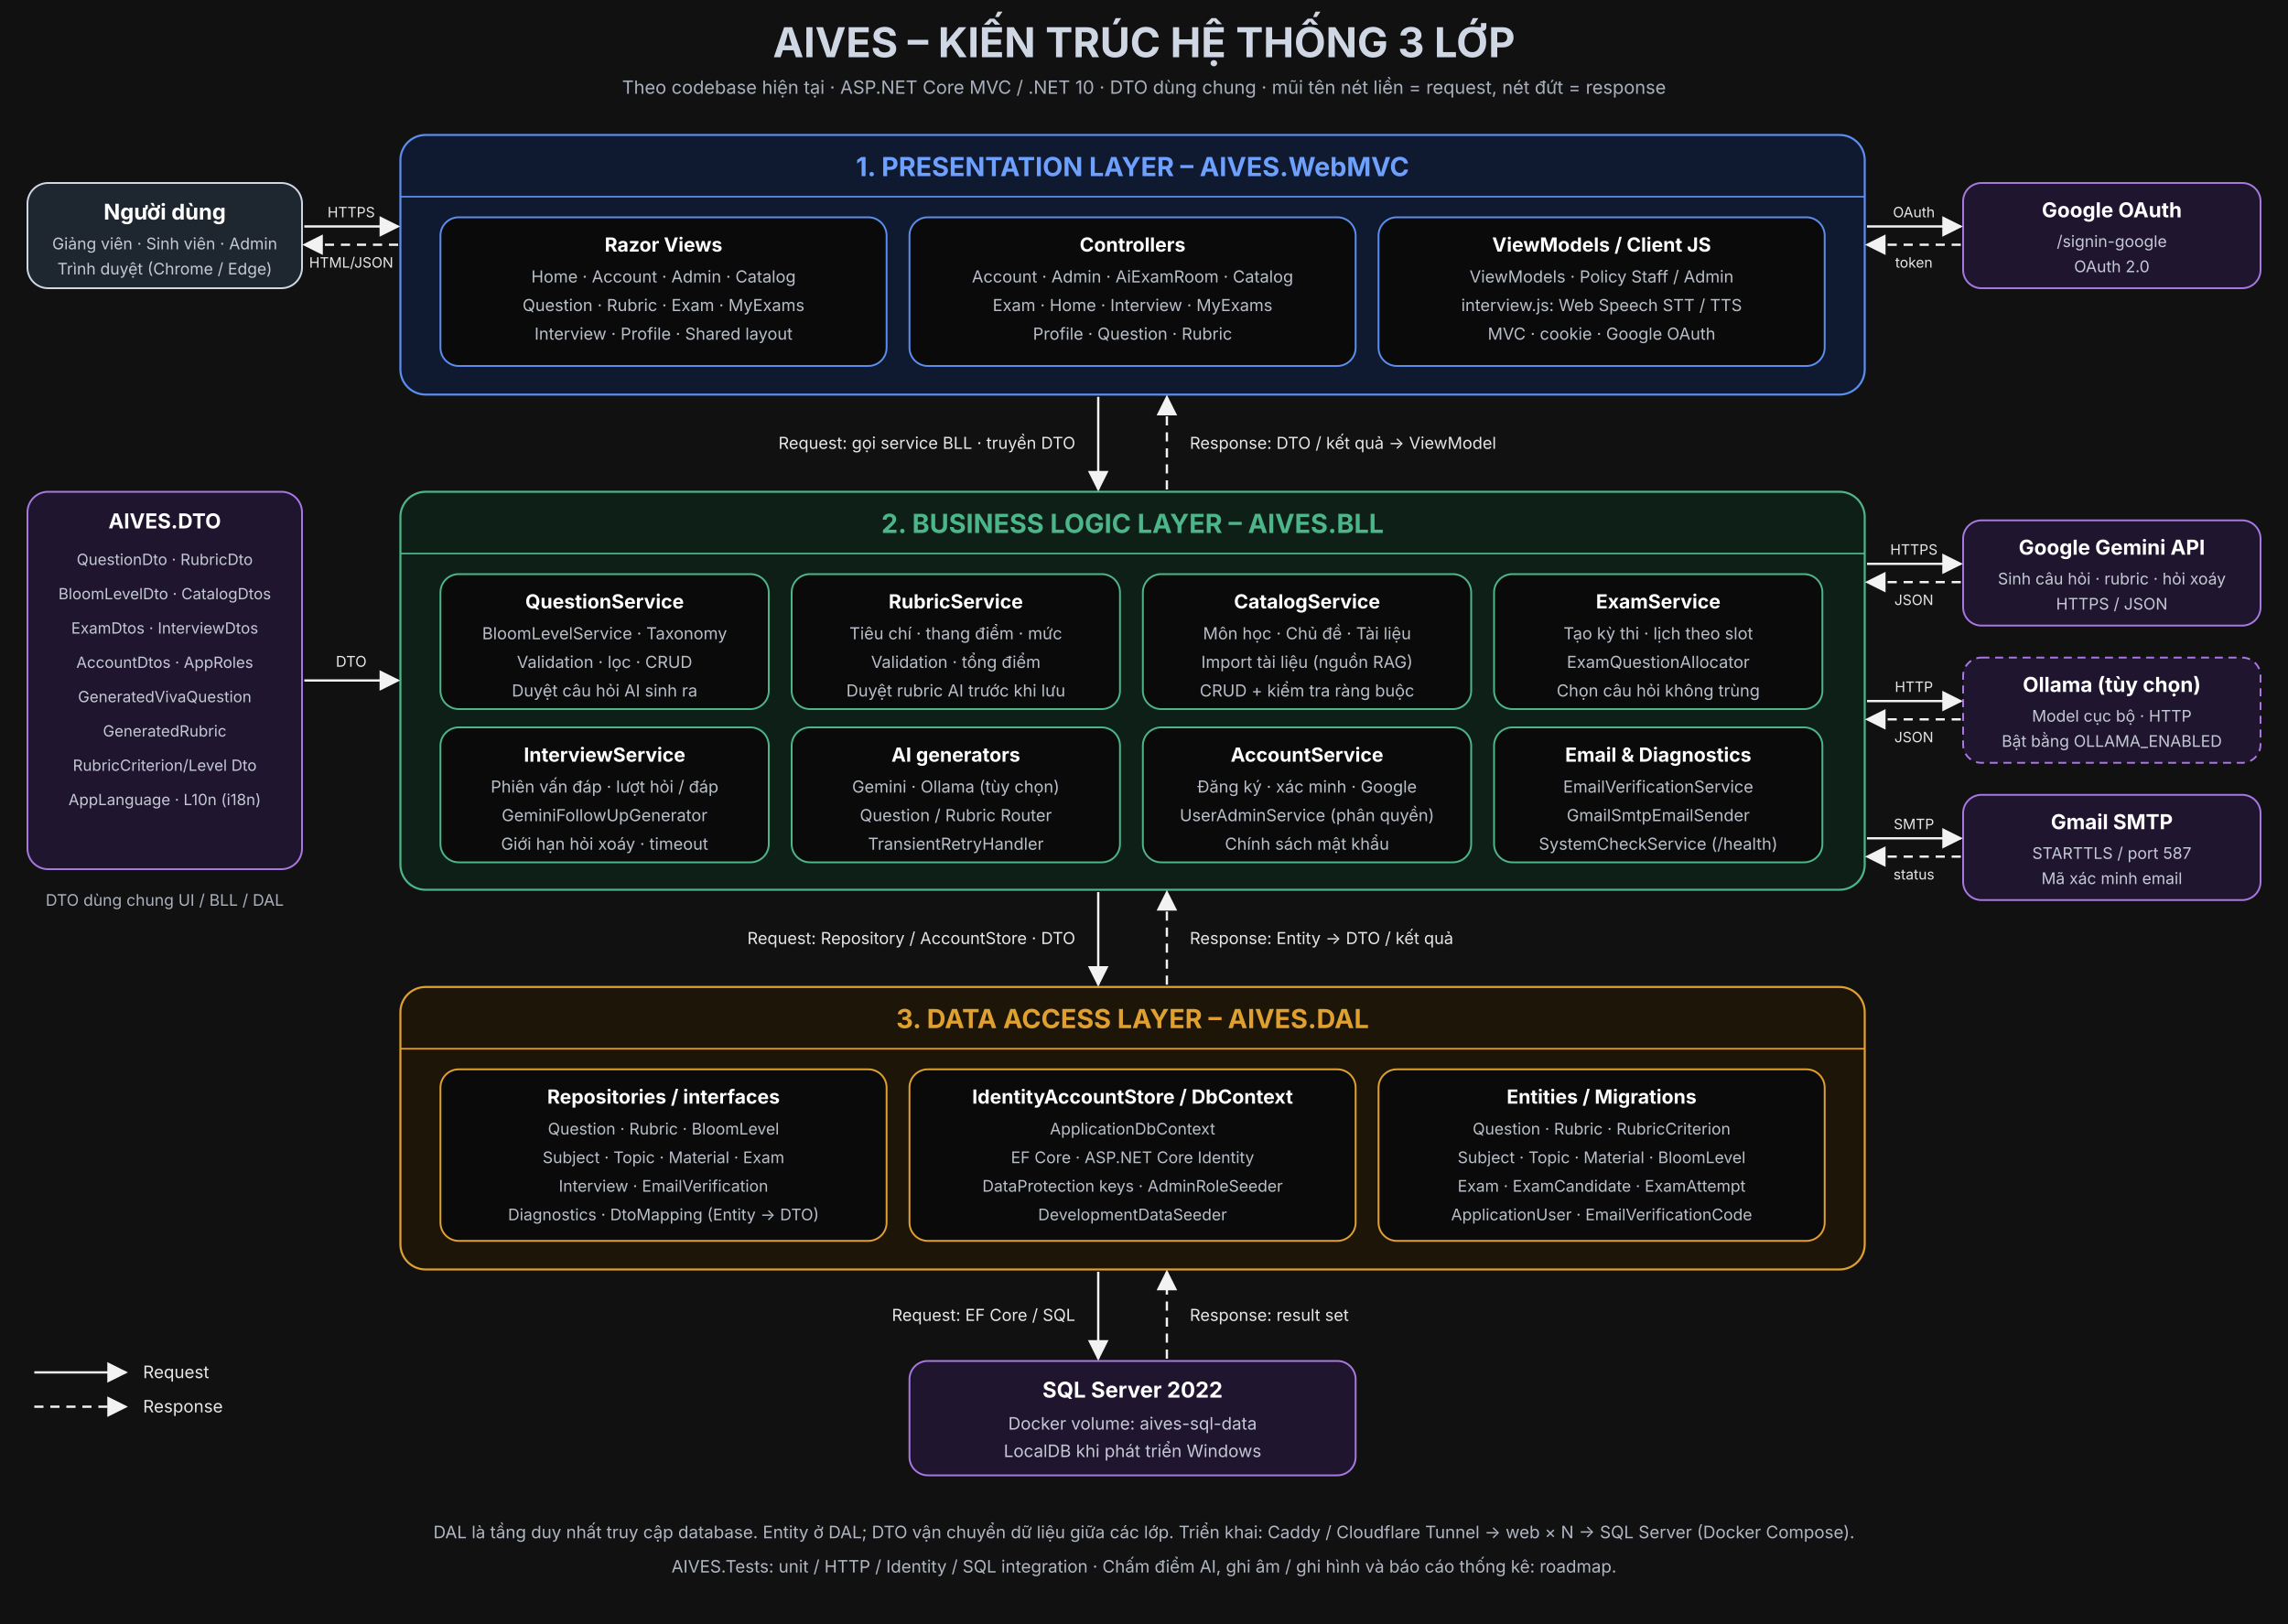
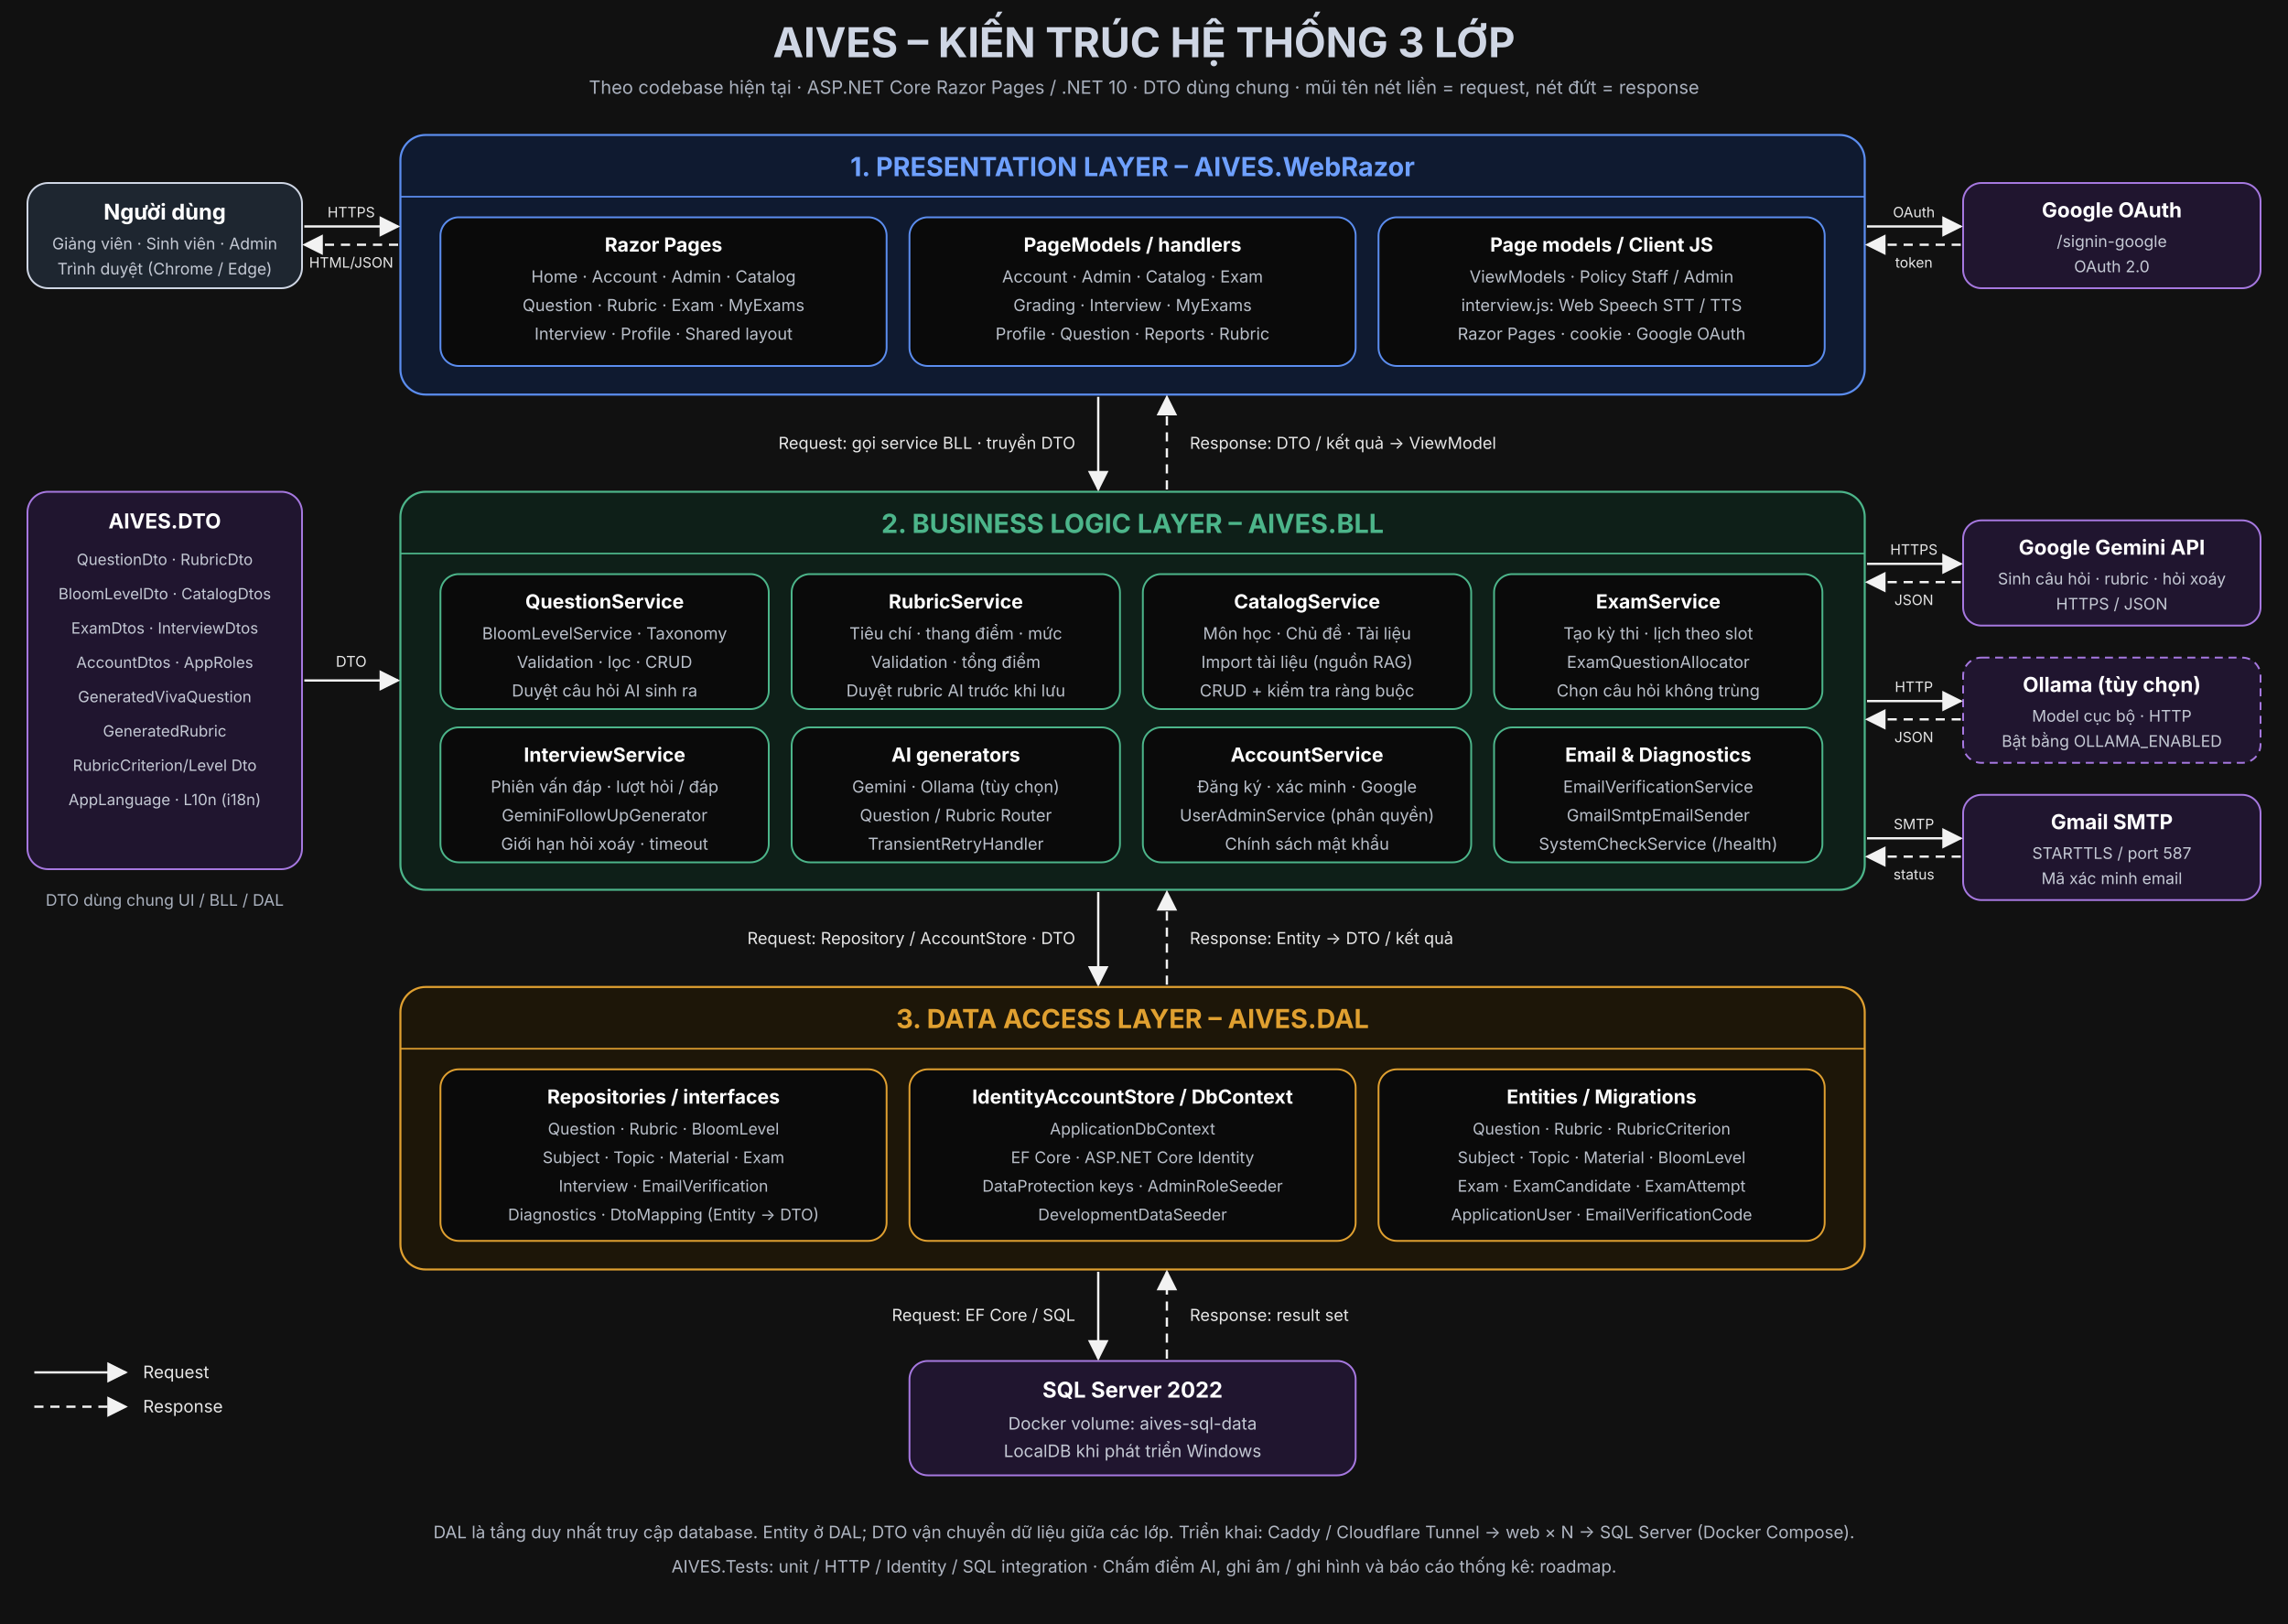
<svg xmlns="http://www.w3.org/2000/svg" width="2000" height="1420" viewBox="0 0 2000 1420" font-family="Inter, 'DejaVu Sans', Arial, sans-serif">
  <defs>
    <marker id="ah" viewBox="0 0 10 10" refX="9" refY="5" markerWidth="9" markerHeight="9" orient="auto-start-reverse">
      <path d="M0,0 L10,5 L0,10 z" fill="#f2f2f2" />
    </marker>
  </defs>
  <rect width="2000" height="1420" fill="#111111" />
  <text x="1000" y="50" font-size="36" fill="#cfd6e4" font-weight="bold" text-anchor="middle">AIVES – KIẾN TRÚC HỆ THỐNG 3 LỚP</text>
-   <text x="1000" y="82" font-size="16" fill="#a9b0bd" font-weight="normal" text-anchor="middle">Theo codebase hiện tại · ASP.NET Core MVC / .NET 10 · DTO dùng chung · mũi tên nét liền = request, nét đứt = response</text>
+   <text x="1000" y="82" font-size="16" fill="#a9b0bd" font-weight="normal" text-anchor="middle">Theo codebase hiện tại · ASP.NET Core Razor Pages / .NET 10 · DTO dùng chung · mũi tên nét liền = request, nét đứt = response</text>
  <rect x="350" y="118" width="1280" height="227" rx="22" fill="#0f1a30" stroke="#5b8def" stroke-width="1.8" />
  <line x1="350" y1="172" x2="1630" y2="172" stroke="#5b8def" stroke-width="1.4" />
-   <text x="990" y="154" font-size="23" fill="#6ea0ff" font-weight="bold" text-anchor="middle">1. PRESENTATION LAYER – AIVES.WebMVC</text>
+   <text x="990" y="154" font-size="23" fill="#6ea0ff" font-weight="bold" text-anchor="middle">1. PRESENTATION LAYER – AIVES.WebRazor</text>
  <rect x="385" y="190" width="390" height="130" rx="16" fill="#0a0a0a" stroke="#5b8def" stroke-width="1.6" />
-   <text x="580.0" y="220" font-size="17" fill="#ffffff" font-weight="bold" text-anchor="middle">Razor Views</text>
+   <text x="580.0" y="220" font-size="17" fill="#ffffff" font-weight="bold" text-anchor="middle">Razor Pages</text>
  <text x="580.0" y="247" font-size="14.5" fill="#b9bfc9" font-weight="normal" text-anchor="middle">Home · Account · Admin · Catalog</text>
  <text x="580.0" y="272" font-size="14.5" fill="#b9bfc9" font-weight="normal" text-anchor="middle">Question · Rubric · Exam · MyExams</text>
  <text x="580.0" y="297" font-size="14.5" fill="#b9bfc9" font-weight="normal" text-anchor="middle">Interview · Profile · Shared layout</text>
  <rect x="795" y="190" width="390" height="130" rx="16" fill="#0a0a0a" stroke="#5b8def" stroke-width="1.6" />
-   <text x="990.0" y="220" font-size="17" fill="#ffffff" font-weight="bold" text-anchor="middle">Controllers</text>
-   <text x="990.0" y="247" font-size="14.5" fill="#b9bfc9" font-weight="normal" text-anchor="middle">Account · Admin · AiExamRoom · Catalog</text>
-   <text x="990.0" y="272" font-size="14.5" fill="#b9bfc9" font-weight="normal" text-anchor="middle">Exam · Home · Interview · MyExams</text>
-   <text x="990.0" y="297" font-size="14.5" fill="#b9bfc9" font-weight="normal" text-anchor="middle">Profile · Question · Rubric</text>
+   <text x="990.0" y="220" font-size="17" fill="#ffffff" font-weight="bold" text-anchor="middle">PageModels / handlers</text>
+   <text x="990.0" y="247" font-size="14.5" fill="#b9bfc9" font-weight="normal" text-anchor="middle">Account · Admin · Catalog · Exam</text>
+   <text x="990.0" y="272" font-size="14.5" fill="#b9bfc9" font-weight="normal" text-anchor="middle">Grading · Interview · MyExams</text>
+   <text x="990.0" y="297" font-size="14.5" fill="#b9bfc9" font-weight="normal" text-anchor="middle">Profile · Question · Reports · Rubric</text>
  <rect x="1205" y="190" width="390" height="130" rx="16" fill="#0a0a0a" stroke="#5b8def" stroke-width="1.6" />
-   <text x="1400.0" y="220" font-size="17" fill="#ffffff" font-weight="bold" text-anchor="middle">ViewModels / Client JS</text>
+   <text x="1400.0" y="220" font-size="17" fill="#ffffff" font-weight="bold" text-anchor="middle">Page models / Client JS</text>
  <text x="1400.0" y="247" font-size="14.5" fill="#b9bfc9" font-weight="normal" text-anchor="middle">ViewModels · Policy Staff / Admin</text>
  <text x="1400.0" y="272" font-size="14.5" fill="#b9bfc9" font-weight="normal" text-anchor="middle">interview.js: Web Speech STT / TTS</text>
-   <text x="1400.0" y="297" font-size="14.5" fill="#b9bfc9" font-weight="normal" text-anchor="middle">MVC · cookie · Google OAuth</text>
+   <text x="1400.0" y="297" font-size="14.5" fill="#b9bfc9" font-weight="normal" text-anchor="middle">Razor Pages · cookie · Google OAuth</text>
  <rect x="350" y="430" width="1280" height="348" rx="22" fill="#0e1f18" stroke="#4cb58a" stroke-width="1.8" />
  <line x1="350" y1="484" x2="1630" y2="484" stroke="#4cb58a" stroke-width="1.4" />
  <text x="990" y="466" font-size="23" fill="#4cb58a" font-weight="bold" text-anchor="middle">2. BUSINESS LOGIC LAYER – AIVES.BLL</text>
  <rect x="385" y="502" width="287" height="118" rx="16" fill="#0a0a0a" stroke="#4cb58a" stroke-width="1.6" />
  <text x="528.5" y="532" font-size="17" fill="#ffffff" font-weight="bold" text-anchor="middle">QuestionService</text>
  <text x="528.5" y="559" font-size="14.5" fill="#b9bfc9" font-weight="normal" text-anchor="middle">BloomLevelService · Taxonomy</text>
  <text x="528.5" y="584" font-size="14.5" fill="#b9bfc9" font-weight="normal" text-anchor="middle">Validation · lọc · CRUD</text>
  <text x="528.5" y="609" font-size="14.5" fill="#b9bfc9" font-weight="normal" text-anchor="middle">Duyệt câu hỏi AI sinh ra</text>
  <rect x="692" y="502" width="287" height="118" rx="16" fill="#0a0a0a" stroke="#4cb58a" stroke-width="1.6" />
  <text x="835.5" y="532" font-size="17" fill="#ffffff" font-weight="bold" text-anchor="middle">RubricService</text>
  <text x="835.5" y="559" font-size="14.5" fill="#b9bfc9" font-weight="normal" text-anchor="middle">Tiêu chí · thang điểm · mức</text>
  <text x="835.5" y="584" font-size="14.5" fill="#b9bfc9" font-weight="normal" text-anchor="middle">Validation · tổng điểm</text>
  <text x="835.5" y="609" font-size="14.5" fill="#b9bfc9" font-weight="normal" text-anchor="middle">Duyệt rubric AI trước khi lưu</text>
  <rect x="999" y="502" width="287" height="118" rx="16" fill="#0a0a0a" stroke="#4cb58a" stroke-width="1.6" />
  <text x="1142.5" y="532" font-size="17" fill="#ffffff" font-weight="bold" text-anchor="middle">CatalogService</text>
  <text x="1142.5" y="559" font-size="14.5" fill="#b9bfc9" font-weight="normal" text-anchor="middle">Môn học · Chủ đề · Tài liệu</text>
  <text x="1142.5" y="584" font-size="14.5" fill="#b9bfc9" font-weight="normal" text-anchor="middle">Import tài liệu (nguồn RAG)</text>
  <text x="1142.5" y="609" font-size="14.5" fill="#b9bfc9" font-weight="normal" text-anchor="middle">CRUD + kiểm tra ràng buộc</text>
  <rect x="1306" y="502" width="287" height="118" rx="16" fill="#0a0a0a" stroke="#4cb58a" stroke-width="1.6" />
  <text x="1449.5" y="532" font-size="17" fill="#ffffff" font-weight="bold" text-anchor="middle">ExamService</text>
  <text x="1449.5" y="559" font-size="14.5" fill="#b9bfc9" font-weight="normal" text-anchor="middle">Tạo kỳ thi · lịch theo slot</text>
  <text x="1449.5" y="584" font-size="14.5" fill="#b9bfc9" font-weight="normal" text-anchor="middle">ExamQuestionAllocator</text>
  <text x="1449.5" y="609" font-size="14.5" fill="#b9bfc9" font-weight="normal" text-anchor="middle">Chọn câu hỏi không trùng</text>
  <rect x="385" y="636" width="287" height="118" rx="16" fill="#0a0a0a" stroke="#4cb58a" stroke-width="1.6" />
  <text x="528.5" y="666" font-size="17" fill="#ffffff" font-weight="bold" text-anchor="middle">InterviewService</text>
  <text x="528.5" y="693" font-size="14.5" fill="#b9bfc9" font-weight="normal" text-anchor="middle">Phiên vấn đáp · lượt hỏi / đáp</text>
  <text x="528.5" y="718" font-size="14.5" fill="#b9bfc9" font-weight="normal" text-anchor="middle">GeminiFollowUpGenerator</text>
  <text x="528.5" y="743" font-size="14.5" fill="#b9bfc9" font-weight="normal" text-anchor="middle">Giới hạn hỏi xoáy · timeout</text>
  <rect x="692" y="636" width="287" height="118" rx="16" fill="#0a0a0a" stroke="#4cb58a" stroke-width="1.6" />
  <text x="835.5" y="666" font-size="17" fill="#ffffff" font-weight="bold" text-anchor="middle">AI generators</text>
  <text x="835.5" y="693" font-size="14.5" fill="#b9bfc9" font-weight="normal" text-anchor="middle">Gemini · Ollama (tùy chọn)</text>
  <text x="835.5" y="718" font-size="14.5" fill="#b9bfc9" font-weight="normal" text-anchor="middle">Question / Rubric Router</text>
  <text x="835.5" y="743" font-size="14.5" fill="#b9bfc9" font-weight="normal" text-anchor="middle">TransientRetryHandler</text>
  <rect x="999" y="636" width="287" height="118" rx="16" fill="#0a0a0a" stroke="#4cb58a" stroke-width="1.6" />
  <text x="1142.5" y="666" font-size="17" fill="#ffffff" font-weight="bold" text-anchor="middle">AccountService</text>
  <text x="1142.5" y="693" font-size="14.5" fill="#b9bfc9" font-weight="normal" text-anchor="middle">Đăng ký · xác minh · Google</text>
  <text x="1142.5" y="718" font-size="14.5" fill="#b9bfc9" font-weight="normal" text-anchor="middle">UserAdminService (phân quyền)</text>
  <text x="1142.5" y="743" font-size="14.5" fill="#b9bfc9" font-weight="normal" text-anchor="middle">Chính sách mật khẩu</text>
  <rect x="1306" y="636" width="287" height="118" rx="16" fill="#0a0a0a" stroke="#4cb58a" stroke-width="1.6" />
  <text x="1449.5" y="666" font-size="17" fill="#ffffff" font-weight="bold" text-anchor="middle">Email &amp; Diagnostics</text>
  <text x="1449.5" y="693" font-size="14.5" fill="#b9bfc9" font-weight="normal" text-anchor="middle">EmailVerificationService</text>
  <text x="1449.5" y="718" font-size="14.5" fill="#b9bfc9" font-weight="normal" text-anchor="middle">GmailSmtpEmailSender</text>
  <text x="1449.5" y="743" font-size="14.5" fill="#b9bfc9" font-weight="normal" text-anchor="middle">SystemCheckService (/health)</text>
  <rect x="350" y="863" width="1280" height="247" rx="22" fill="#1d1608" stroke="#e0a030" stroke-width="1.8" />
  <line x1="350" y1="917" x2="1630" y2="917" stroke="#e0a030" stroke-width="1.4" />
  <text x="990" y="899" font-size="23" fill="#e0a030" font-weight="bold" text-anchor="middle">3. DATA ACCESS LAYER – AIVES.DAL</text>
  <rect x="385" y="935" width="390" height="150" rx="16" fill="#0a0a0a" stroke="#e0a030" stroke-width="1.6" />
  <text x="580.0" y="965" font-size="17" fill="#ffffff" font-weight="bold" text-anchor="middle">Repositories / interfaces</text>
  <text x="580.0" y="992" font-size="14" fill="#b9bfc9" font-weight="normal" text-anchor="middle">Question · Rubric · BloomLevel</text>
  <text x="580.0" y="1017" font-size="14" fill="#b9bfc9" font-weight="normal" text-anchor="middle">Subject · Topic · Material · Exam</text>
  <text x="580.0" y="1042" font-size="14" fill="#b9bfc9" font-weight="normal" text-anchor="middle">Interview · EmailVerification</text>
  <text x="580.0" y="1067" font-size="14" fill="#b9bfc9" font-weight="normal" text-anchor="middle">Diagnostics · DtoMapping (Entity → DTO)</text>
  <rect x="795" y="935" width="390" height="150" rx="16" fill="#0a0a0a" stroke="#e0a030" stroke-width="1.6" />
  <text x="990.0" y="965" font-size="17" fill="#ffffff" font-weight="bold" text-anchor="middle">IdentityAccountStore / DbContext</text>
  <text x="990.0" y="992" font-size="14" fill="#b9bfc9" font-weight="normal" text-anchor="middle">ApplicationDbContext</text>
  <text x="990.0" y="1017" font-size="14" fill="#b9bfc9" font-weight="normal" text-anchor="middle">EF Core · ASP.NET Core Identity</text>
  <text x="990.0" y="1042" font-size="14" fill="#b9bfc9" font-weight="normal" text-anchor="middle">DataProtection keys · AdminRoleSeeder</text>
  <text x="990.0" y="1067" font-size="14" fill="#b9bfc9" font-weight="normal" text-anchor="middle">DevelopmentDataSeeder</text>
  <rect x="1205" y="935" width="390" height="150" rx="16" fill="#0a0a0a" stroke="#e0a030" stroke-width="1.6" />
  <text x="1400.0" y="965" font-size="17" fill="#ffffff" font-weight="bold" text-anchor="middle">Entities / Migrations</text>
  <text x="1400.0" y="992" font-size="14" fill="#b9bfc9" font-weight="normal" text-anchor="middle">Question · Rubric · RubricCriterion</text>
  <text x="1400.0" y="1017" font-size="14" fill="#b9bfc9" font-weight="normal" text-anchor="middle">Subject · Topic · Material · BloomLevel</text>
  <text x="1400.0" y="1042" font-size="14" fill="#b9bfc9" font-weight="normal" text-anchor="middle">Exam · ExamCandidate · ExamAttempt</text>
  <text x="1400.0" y="1067" font-size="14" fill="#b9bfc9" font-weight="normal" text-anchor="middle">ApplicationUser · EmailVerificationCode</text>
  <rect x="795" y="1190" width="390" height="100" rx="16" fill="#20152f" stroke="#a678e0" stroke-width="1.6" />
  <text x="990" y="1222" font-size="19" fill="#ffffff" font-weight="bold" text-anchor="middle">SQL Server 2022</text>
  <text x="990" y="1250" font-size="15" fill="#c4c9d4" font-weight="normal" text-anchor="middle">Docker volume: aives-sql-data</text>
  <text x="990" y="1274" font-size="15" fill="#c4c9d4" font-weight="normal" text-anchor="middle">LocalDB khi phát triển Windows</text>
  <line x1="960" y1="347" x2="960" y2="428" stroke="#f2f2f2" stroke-width="2" marker-end="url(#ah)" />
  <line x1="1020" y1="428" x2="1020" y2="347" stroke="#f2f2f2" stroke-width="2" stroke-dasharray="8 6" marker-end="url(#ah)" />
  <text x="940" y="392.5" font-size="14.5" fill="#e6e6e6" font-weight="normal" text-anchor="end">Request: gọi service BLL · truyền DTO</text>
  <text x="1040" y="392.5" font-size="14.5" fill="#e6e6e6" font-weight="normal" text-anchor="start">Response: DTO / kết quả → ViewModel</text>
  <line x1="960" y1="780" x2="960" y2="861" stroke="#f2f2f2" stroke-width="2" marker-end="url(#ah)" />
  <line x1="1020" y1="861" x2="1020" y2="780" stroke="#f2f2f2" stroke-width="2" stroke-dasharray="8 6" marker-end="url(#ah)" />
  <text x="940" y="825.5" font-size="14.5" fill="#e6e6e6" font-weight="normal" text-anchor="end">Request: Repository / AccountStore · DTO</text>
  <text x="1040" y="825.5" font-size="14.5" fill="#e6e6e6" font-weight="normal" text-anchor="start">Response: Entity → DTO / kết quả</text>
  <line x1="960" y1="1112" x2="960" y2="1188" stroke="#f2f2f2" stroke-width="2" marker-end="url(#ah)" />
  <line x1="1020" y1="1188" x2="1020" y2="1112" stroke="#f2f2f2" stroke-width="2" stroke-dasharray="8 6" marker-end="url(#ah)" />
  <text x="940" y="1155.0" font-size="14.5" fill="#e6e6e6" font-weight="normal" text-anchor="end">Request: EF Core / SQL</text>
  <text x="1040" y="1155.0" font-size="14.5" fill="#e6e6e6" font-weight="normal" text-anchor="start">Response: result set</text>
  <rect x="24" y="160" width="240" height="92" rx="18" fill="#1e2630" stroke="#cfd6e4" stroke-width="1.6" />
  <text x="144" y="192" font-size="19" fill="#ffffff" font-weight="bold" text-anchor="middle">Người dùng</text>
  <text x="144" y="218" font-size="14" fill="#c4c9d4" font-weight="normal" text-anchor="middle">Giảng viên · Sinh viên · Admin</text>
  <text x="144" y="240" font-size="14" fill="#c4c9d4" font-weight="normal" text-anchor="middle">Trình duyệt (Chrome / Edge)</text>
  <line x1="266" y1="198" x2="348" y2="198" stroke="#f2f2f2" stroke-width="2" marker-end="url(#ah)" />
  <line x1="348" y1="214" x2="266" y2="214" stroke="#f2f2f2" stroke-width="2" stroke-dasharray="8 6" marker-end="url(#ah)" />
  <text x="307.0" y="190" font-size="12.5" fill="#e6e6e6" font-weight="normal" text-anchor="middle">HTTPS</text>
  <text x="307.0" y="234" font-size="12.5" fill="#e6e6e6" font-weight="normal" text-anchor="middle">HTML/JSON</text>
  <rect x="1716" y="160" width="260" height="92" rx="16" fill="#20152f" stroke="#a678e0" stroke-width="1.6" />
  <text x="1846" y="190" font-size="18" fill="#ffffff" font-weight="bold" text-anchor="middle">Google OAuth</text>
  <text x="1846" y="216" font-size="14" fill="#c4c9d4" font-weight="normal" text-anchor="middle">/signin-google</text>
  <text x="1846" y="238" font-size="14" fill="#c4c9d4" font-weight="normal" text-anchor="middle">OAuth 2.0</text>
  <line x1="1632" y1="198" x2="1714" y2="198" stroke="#f2f2f2" stroke-width="2" marker-end="url(#ah)" />
  <line x1="1714" y1="214" x2="1632" y2="214" stroke="#f2f2f2" stroke-width="2" stroke-dasharray="8 6" marker-end="url(#ah)" />
  <text x="1673.0" y="190" font-size="12.5" fill="#e6e6e6" font-weight="normal" text-anchor="middle">OAuth</text>
  <text x="1673.0" y="234" font-size="12.5" fill="#e6e6e6" font-weight="normal" text-anchor="middle">token</text>
  <rect x="1716" y="455" width="260" height="92" rx="16" fill="#20152f" stroke="#a678e0" stroke-width="1.6" />
  <text x="1846" y="485" font-size="18" fill="#ffffff" font-weight="bold" text-anchor="middle">Google Gemini API</text>
  <text x="1846" y="511" font-size="14" fill="#c4c9d4" font-weight="normal" text-anchor="middle">Sinh câu hỏi · rubric · hỏi xoáy</text>
  <text x="1846" y="533" font-size="14" fill="#c4c9d4" font-weight="normal" text-anchor="middle">HTTPS / JSON</text>
  <line x1="1632" y1="493" x2="1714" y2="493" stroke="#f2f2f2" stroke-width="2" marker-end="url(#ah)" />
  <line x1="1714" y1="509" x2="1632" y2="509" stroke="#f2f2f2" stroke-width="2" stroke-dasharray="8 6" marker-end="url(#ah)" />
  <text x="1673.0" y="485" font-size="12.5" fill="#e6e6e6" font-weight="normal" text-anchor="middle">HTTPS</text>
  <text x="1673.0" y="529" font-size="12.5" fill="#e6e6e6" font-weight="normal" text-anchor="middle">JSON</text>
  <rect x="1716" y="575" width="260" height="92" rx="16" fill="#20152f" stroke="#a678e0" stroke-width="1.6" stroke-dasharray="7 5" />
  <text x="1846" y="605" font-size="18" fill="#ffffff" font-weight="bold" text-anchor="middle">Ollama (tùy chọn)</text>
  <text x="1846" y="631" font-size="14" fill="#c4c9d4" font-weight="normal" text-anchor="middle">Model cục bộ · HTTP</text>
  <text x="1846" y="653" font-size="14" fill="#c4c9d4" font-weight="normal" text-anchor="middle">Bật bằng OLLAMA_ENABLED</text>
  <line x1="1632" y1="613" x2="1714" y2="613" stroke="#f2f2f2" stroke-width="2" marker-end="url(#ah)" />
  <line x1="1714" y1="629" x2="1632" y2="629" stroke="#f2f2f2" stroke-width="2" stroke-dasharray="8 6" marker-end="url(#ah)" />
  <text x="1673.0" y="605" font-size="12.5" fill="#e6e6e6" font-weight="normal" text-anchor="middle">HTTP</text>
  <text x="1673.0" y="649" font-size="12.5" fill="#e6e6e6" font-weight="normal" text-anchor="middle">JSON</text>
  <rect x="1716" y="695" width="260" height="92" rx="16" fill="#20152f" stroke="#a678e0" stroke-width="1.6" />
  <text x="1846" y="725" font-size="18" fill="#ffffff" font-weight="bold" text-anchor="middle">Gmail SMTP</text>
  <text x="1846" y="751" font-size="14" fill="#c4c9d4" font-weight="normal" text-anchor="middle">STARTTLS / port 587</text>
  <text x="1846" y="773" font-size="14" fill="#c4c9d4" font-weight="normal" text-anchor="middle">Mã xác minh email</text>
  <line x1="1632" y1="733" x2="1714" y2="733" stroke="#f2f2f2" stroke-width="2" marker-end="url(#ah)" />
  <line x1="1714" y1="749" x2="1632" y2="749" stroke="#f2f2f2" stroke-width="2" stroke-dasharray="8 6" marker-end="url(#ah)" />
  <text x="1673.0" y="725" font-size="12.5" fill="#e6e6e6" font-weight="normal" text-anchor="middle">SMTP</text>
  <text x="1673.0" y="769" font-size="12.5" fill="#e6e6e6" font-weight="normal" text-anchor="middle">status</text>
  <rect x="24" y="430" width="240" height="330" rx="18" fill="#20152f" stroke="#a678e0" stroke-width="1.6" />
  <text x="144" y="462" font-size="18" fill="#ffffff" font-weight="bold" text-anchor="middle">AIVES.DTO</text>
  <text x="144" y="494" font-size="13.5" fill="#c4c9d4" font-weight="normal" text-anchor="middle">QuestionDto · RubricDto</text>
  <text x="144" y="524" font-size="13.5" fill="#c4c9d4" font-weight="normal" text-anchor="middle">BloomLevelDto · CatalogDtos</text>
  <text x="144" y="554" font-size="13.5" fill="#c4c9d4" font-weight="normal" text-anchor="middle">ExamDtos · InterviewDtos</text>
  <text x="144" y="584" font-size="13.5" fill="#c4c9d4" font-weight="normal" text-anchor="middle">AccountDtos · AppRoles</text>
  <text x="144" y="614" font-size="13.5" fill="#c4c9d4" font-weight="normal" text-anchor="middle">GeneratedVivaQuestion</text>
  <text x="144" y="644" font-size="13.5" fill="#c4c9d4" font-weight="normal" text-anchor="middle">GeneratedRubric</text>
  <text x="144" y="674" font-size="13.5" fill="#c4c9d4" font-weight="normal" text-anchor="middle">RubricCriterion/Level Dto</text>
  <text x="144" y="704" font-size="13.5" fill="#c4c9d4" font-weight="normal" text-anchor="middle">AppLanguage · L10n (i18n)</text>
  <line x1="266" y1="595" x2="348" y2="595" stroke="#f2f2f2" stroke-width="2" marker-end="url(#ah)" />
  <text x="307" y="583" font-size="13" fill="#e6e6e6" font-weight="normal" text-anchor="middle">DTO</text>
  <text x="144" y="792" font-size="14" fill="#a9b0bd" font-weight="normal" text-anchor="middle">DTO dùng chung UI / BLL / DAL</text>
  <line x1="30" y1="1200" x2="110" y2="1200" stroke="#f2f2f2" stroke-width="2" marker-end="url(#ah)" />
  <text x="125" y="1205" font-size="15" fill="#e6e6e6" font-weight="normal" text-anchor="start">Request</text>
  <line x1="30" y1="1230" x2="110" y2="1230" stroke="#f2f2f2" stroke-width="2" stroke-dasharray="8 6" marker-end="url(#ah)" />
  <text x="125" y="1235" font-size="15" fill="#e6e6e6" font-weight="normal" text-anchor="start">Response</text>
  <text x="1000" y="1345" font-size="15" fill="#b0b6c2" font-weight="normal" text-anchor="middle">DAL là tầng duy nhất truy cập database. Entity ở DAL; DTO vận chuyển dữ liệu giữa các lớp. Triển khai: Caddy / Cloudflare Tunnel → web × N → SQL Server (Docker Compose).</text>
  <text x="1000" y="1375" font-size="15" fill="#b0b6c2" font-weight="normal" text-anchor="middle">AIVES.Tests: unit / HTTP / Identity / SQL integration · Chấm điểm AI, ghi âm / ghi hình và báo cáo thống kê: roadmap.</text>
</svg>
